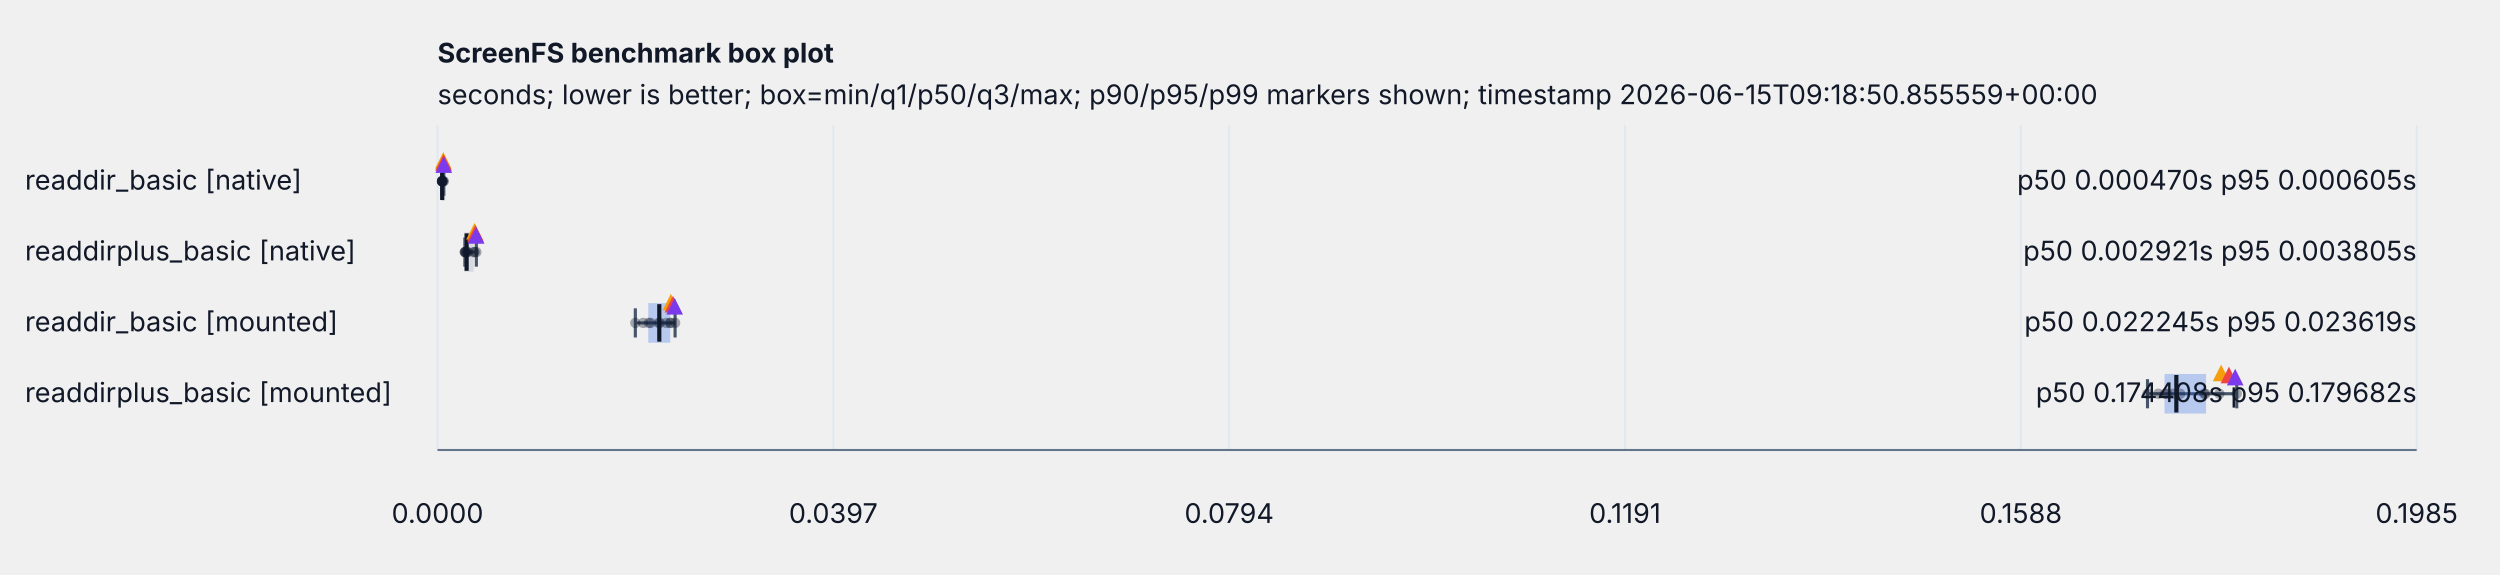
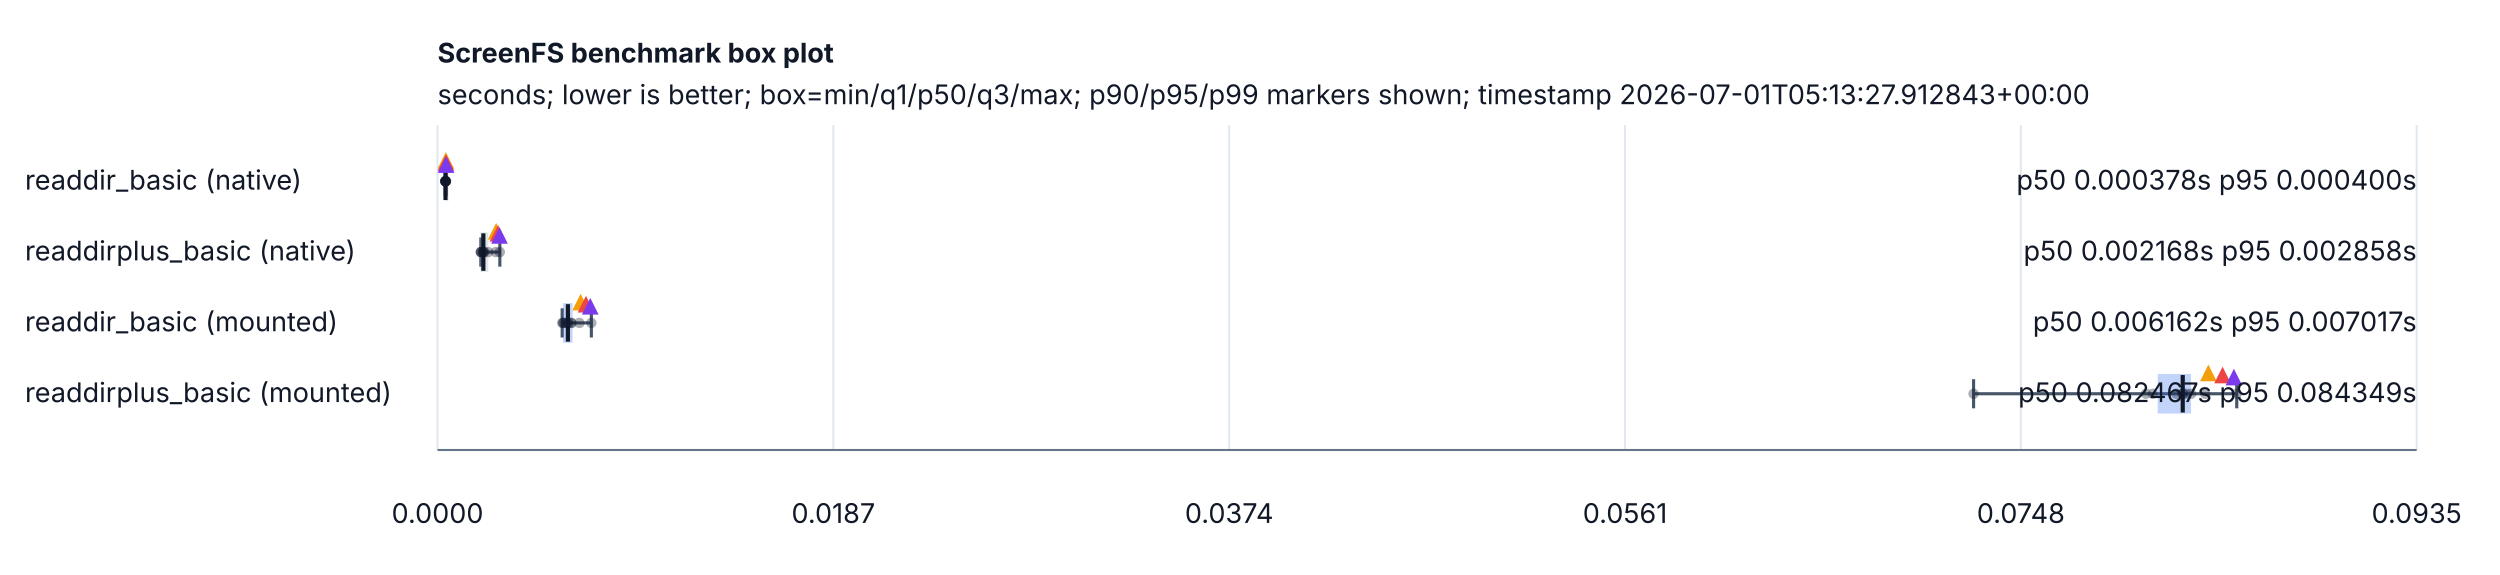
<svg xmlns="http://www.w3.org/2000/svg" width="1200" height="276" viewBox="0 0 1200 276">
+   <rect width="100%" height="100%" fill="white" />
  <style>
text{font-family:Inter,Pretendard,Arial,sans-serif;fill:#111827;font-size:13px}
.axis{stroke:#64748b;stroke-width:1}.grid{stroke:#e2e8f0;stroke-width:1}.median{stroke:#111827;stroke-width:2}.whisker{stroke:#475569;stroke-width:1.5}.sample{fill:#0f172a;opacity:.35}
</style>
  <text x="210" y="30" font-size="20" font-weight="700">ScreenFS benchmark box plot</text>
-   <text x="210" y="50">seconds; lower is better; box=min/q1/p50/q3/max; p90/p95/p99 markers shown; timestamp 2026-06-15T09:18:50.855559+00:00</text>
+   <text x="210" y="50">seconds; lower is better; box=min/q1/p50/q3/max; p90/p95/p99 markers shown; timestamp 2026-07-01T05:13:27.912843+00:00</text>
  <line class="grid" x1="210.00" y1="60" x2="210.00" y2="216" />
  <text x="210.00" y="251" text-anchor="middle">0.0000</text>
  <line class="grid" x1="400.00" y1="60" x2="400.00" y2="216" />
-   <text x="400.00" y="251" text-anchor="middle">0.0397</text>
+   <text x="400.00" y="251" text-anchor="middle">0.0187</text>
  <line class="grid" x1="590.00" y1="60" x2="590.00" y2="216" />
-   <text x="590.00" y="251" text-anchor="middle">0.0794</text>
+   <text x="590.00" y="251" text-anchor="middle">0.0374</text>
  <line class="grid" x1="780.00" y1="60" x2="780.00" y2="216" />
-   <text x="780.00" y="251" text-anchor="middle">0.1191</text>
+   <text x="780.00" y="251" text-anchor="middle">0.0561</text>
  <line class="grid" x1="970.00" y1="60" x2="970.00" y2="216" />
-   <text x="970.00" y="251" text-anchor="middle">0.1588</text>
+   <text x="970.00" y="251" text-anchor="middle">0.0748</text>
  <line class="grid" x1="1160.00" y1="60" x2="1160.00" y2="216" />
-   <text x="1160.00" y="251" text-anchor="middle">0.1985</text>
+   <text x="1160.00" y="251" text-anchor="middle">0.0935</text>
  <line class="axis" x1="210" y1="216" x2="1160" y2="216" />
-   <text x="12" y="91.00">readdir_basic [native]</text>
-   <line class="whisker" x1="212.17" y1="87.00" x2="213.03" y2="87.00" />
-   <line class="whisker" x1="212.17" y1="80.00" x2="212.17" y2="94.00" />
-   <line class="whisker" x1="213.03" y1="80.00" x2="213.03" y2="94.00" />
-   <rect x="212.22" y="78.00" width="1.00" height="18" fill="#94a3b8" opacity="0.28" stroke="#94a3b8" />
-   <line class="median" x1="212.25" y1="78.00" x2="212.25" y2="96.00" />
-   <circle class="sample" cx="212.24" cy="87.00" r="2.5" />
-   <circle class="sample" cx="212.22" cy="87.00" r="2.5" />
-   <circle class="sample" cx="212.17" cy="87.00" r="2.5" />
-   <circle class="sample" cx="212.21" cy="87.00" r="2.5" />
-   <circle class="sample" cx="212.28" cy="87.00" r="2.5" />
-   <circle class="sample" cx="212.26" cy="87.00" r="2.5" />
-   <circle class="sample" cx="212.29" cy="87.00" r="2.5" />
-   <circle class="sample" cx="212.24" cy="87.00" r="2.5" />
-   <circle class="sample" cx="212.74" cy="87.00" r="2.5" />
-   <circle class="sample" cx="213.03" cy="87.00" r="2.5" />
-   <polygon points="212.77,73.00 208.77,81.00 216.77,81.00" fill="#f59e0b" />
-   <polygon points="212.90,74.00 208.90,82.00 216.90,82.00" fill="#ef4444" />
-   <polygon points="213.00,75.00 209.00,83.00 217.00,83.00" fill="#7c3aed" />
-   <text x="1160" y="91.00" text-anchor="end">p50 0.000470s p95 0.000605s</text>
-   <text x="12" y="125.00">readdirplus_basic [native]</text>
-   <line class="whisker" x1="223.14" y1="121.00" x2="228.65" y2="121.00" />
-   <line class="whisker" x1="223.14" y1="114.00" x2="223.14" y2="128.00" />
-   <line class="whisker" x1="228.65" y1="114.00" x2="228.65" y2="128.00" />
-   <rect x="223.28" y="112.00" width="3.58" height="18" fill="#94a3b8" opacity="0.28" stroke="#94a3b8" />
-   <line class="median" x1="223.98" y1="112.00" x2="223.98" y2="130.00" />
-   <circle class="sample" cx="227.67" cy="121.00" r="2.5" />
-   <circle class="sample" cx="228.65" cy="121.00" r="2.5" />
-   <circle class="sample" cx="227.62" cy="121.00" r="2.5" />
-   <circle class="sample" cx="224.58" cy="121.00" r="2.5" />
-   <circle class="sample" cx="223.14" cy="121.00" r="2.5" />
-   <circle class="sample" cx="223.21" cy="121.00" r="2.5" />
-   <circle class="sample" cx="223.17" cy="121.00" r="2.5" />
-   <circle class="sample" cx="223.82" cy="121.00" r="2.5" />
-   <circle class="sample" cx="224.14" cy="121.00" r="2.5" />
-   <circle class="sample" cx="223.51" cy="121.00" r="2.5" />
-   <polygon points="227.77,107.00 223.77,115.00 231.77,115.00" fill="#f59e0b" />
-   <polygon points="228.21,108.00 224.21,116.00 232.21,116.00" fill="#ef4444" />
-   <polygon points="228.56,109.00 224.56,117.00 232.56,117.00" fill="#7c3aed" />
-   <text x="1160" y="125.00" text-anchor="end">p50 0.002921s p95 0.003805s</text>
-   <text x="12" y="159.00">readdir_basic [mounted]</text>
-   <line class="whisker" x1="304.96" y1="155.00" x2="324.04" y2="155.00" />
-   <line class="whisker" x1="304.96" y1="148.00" x2="304.96" y2="162.00" />
-   <line class="whisker" x1="324.04" y1="148.00" x2="324.04" y2="162.00" />
-   <rect x="311.67" y="146.00" width="9.56" height="18" fill="#2563eb" opacity="0.28" stroke="#2563eb" />
-   <line class="median" x1="316.46" y1="146.00" x2="316.46" y2="164.00" />
-   <circle class="sample" cx="324.04" cy="155.00" r="2.5" />
-   <circle class="sample" cx="321.80" cy="155.00" r="2.5" />
-   <circle class="sample" cx="316.77" cy="155.00" r="2.5" />
-   <circle class="sample" cx="311.45" cy="155.00" r="2.5" />
-   <circle class="sample" cx="304.96" cy="155.00" r="2.5" />
-   <circle class="sample" cx="316.14" cy="155.00" r="2.5" />
-   <circle class="sample" cx="312.32" cy="155.00" r="2.5" />
-   <circle class="sample" cx="308.74" cy="155.00" r="2.5" />
-   <circle class="sample" cx="321.71" cy="155.00" r="2.5" />
-   <circle class="sample" cx="319.79" cy="155.00" r="2.5" />
-   <polygon points="322.02,141.00 318.02,149.00 326.02,149.00" fill="#f59e0b" />
-   <polygon points="323.03,142.00 319.03,150.00 327.03,150.00" fill="#ef4444" />
-   <polygon points="323.84,143.00 319.84,151.00 327.84,151.00" fill="#7c3aed" />
-   <text x="1160" y="159.00" text-anchor="end">p50 0.022245s p95 0.023619s</text>
-   <text x="12" y="193.00">readdirplus_basic [mounted]</text>
-   <line class="whisker" x1="1030.80" y1="189.00" x2="1073.64" y2="189.00" />
-   <line class="whisker" x1="1030.80" y1="182.00" x2="1030.80" y2="196.00" />
+   <text x="12" y="91.00">readdir_basic (native)</text>
+   <line class="whisker" x1="213.73" y1="87.00" x2="214.12" y2="87.00" />
+   <line class="whisker" x1="213.73" y1="80.00" x2="213.73" y2="94.00" />
+   <line class="whisker" x1="214.12" y1="80.00" x2="214.12" y2="94.00" />
+   <rect x="213.80" y="78.00" width="1.00" height="18" fill="#94a3b8" opacity="0.28" stroke="#94a3b8" />
+   <line class="median" x1="213.84" y1="78.00" x2="213.84" y2="96.00" />
+   <circle class="sample" cx="213.79" cy="87.00" r="2.5" />
+   <circle class="sample" cx="213.83" cy="87.00" r="2.5" />
+   <circle class="sample" cx="214.12" cy="87.00" r="2.5" />
+   <circle class="sample" cx="213.90" cy="87.00" r="2.5" />
+   <circle class="sample" cx="213.87" cy="87.00" r="2.5" />
+   <circle class="sample" cx="213.99" cy="87.00" r="2.5" />
+   <circle class="sample" cx="213.85" cy="87.00" r="2.5" />
+   <circle class="sample" cx="213.79" cy="87.00" r="2.5" />
+   <circle class="sample" cx="213.83" cy="87.00" r="2.5" />
+   <circle class="sample" cx="213.73" cy="87.00" r="2.5" />
+   <polygon points="214.00,73.00 210.00,81.00 218.00,81.00" fill="#f59e0b" />
+   <polygon points="214.06,74.00 210.06,82.00 218.06,82.00" fill="#ef4444" />
+   <polygon points="214.11,75.00 210.11,83.00 218.11,83.00" fill="#7c3aed" />
+   <text x="1160" y="91.00" text-anchor="end">p50 0.000378s p95 0.000400s</text>
+   <text x="12" y="125.00">readdirplus_basic (native)</text>
+   <line class="whisker" x1="230.81" y1="121.00" x2="239.92" y2="121.00" />
+   <line class="whisker" x1="230.81" y1="114.00" x2="230.81" y2="128.00" />
+   <line class="whisker" x1="239.92" y1="114.00" x2="239.92" y2="128.00" />
+   <rect x="231.07" y="112.00" width="2.81" height="18" fill="#94a3b8" opacity="0.28" stroke="#94a3b8" />
+   <line class="median" x1="232.02" y1="112.00" x2="232.02" y2="130.00" />
+   <circle class="sample" cx="232.15" cy="121.00" r="2.5" />
+   <circle class="sample" cx="234.34" cy="121.00" r="2.5" />
+   <circle class="sample" cx="239.92" cy="121.00" r="2.5" />
+   <circle class="sample" cx="237.95" cy="121.00" r="2.5" />
+   <circle class="sample" cx="232.49" cy="121.00" r="2.5" />
+   <circle class="sample" cx="230.83" cy="121.00" r="2.5" />
+   <circle class="sample" cx="230.85" cy="121.00" r="2.5" />
+   <circle class="sample" cx="230.81" cy="121.00" r="2.5" />
+   <circle class="sample" cx="231.89" cy="121.00" r="2.5" />
+   <circle class="sample" cx="231.72" cy="121.00" r="2.5" />
+   <polygon points="238.15,107.00 234.15,115.00 242.15,115.00" fill="#f59e0b" />
+   <polygon points="239.04,108.00 235.04,116.00 243.04,116.00" fill="#ef4444" />
+   <polygon points="239.75,109.00 235.75,117.00 243.75,117.00" fill="#7c3aed" />
+   <text x="1160" y="125.00" text-anchor="end">p50 0.002168s p95 0.002858s</text>
+   <text x="12" y="159.00">readdir_basic (mounted)</text>
+   <line class="whisker" x1="269.84" y1="155.00" x2="283.85" y2="155.00" />
+   <line class="whisker" x1="269.84" y1="148.00" x2="269.84" y2="162.00" />
+   <line class="whisker" x1="283.85" y1="148.00" x2="283.85" y2="162.00" />
+   <rect x="270.77" y="146.00" width="3.53" height="18" fill="#2563eb" opacity="0.28" stroke="#2563eb" />
+   <line class="median" x1="272.59" y1="146.00" x2="272.59" y2="164.00" />
+   <circle class="sample" cx="271.64" cy="155.00" r="2.5" />
+   <circle class="sample" cx="274.12" cy="155.00" r="2.5" />
+   <circle class="sample" cx="269.84" cy="155.00" r="2.5" />
+   <circle class="sample" cx="283.85" cy="155.00" r="2.5" />
+   <circle class="sample" cx="270.40" cy="155.00" r="2.5" />
+   <circle class="sample" cx="272.42" cy="155.00" r="2.5" />
+   <circle class="sample" cx="278.13" cy="155.00" r="2.5" />
+   <circle class="sample" cx="270.48" cy="155.00" r="2.5" />
+   <circle class="sample" cx="272.76" cy="155.00" r="2.5" />
+   <circle class="sample" cx="274.36" cy="155.00" r="2.5" />
+   <polygon points="278.70,141.00 274.70,149.00 282.70,149.00" fill="#f59e0b" />
+   <polygon points="281.28,142.00 277.28,150.00 285.28,150.00" fill="#ef4444" />
+   <polygon points="283.33,143.00 279.33,151.00 287.33,151.00" fill="#7c3aed" />
+   <text x="1160" y="159.00" text-anchor="end">p50 0.006162s p95 0.007017s</text>
+   <text x="12" y="193.00">readdirplus_basic (mounted)</text>
+   <line class="whisker" x1="947.32" y1="189.00" x2="1073.64" y2="189.00" />
+   <line class="whisker" x1="947.32" y1="182.00" x2="947.32" y2="196.00" />
  <line class="whisker" x1="1073.64" y1="182.00" x2="1073.64" y2="196.00" />
-   <rect x="1039.48" y="180.00" width="18.94" height="18" fill="#2563eb" opacity="0.28" stroke="#2563eb" />
-   <line class="median" x1="1044.65" y1="180.00" x2="1044.65" y2="198.00" />
-   <circle class="sample" cx="1046.49" cy="189.00" r="2.5" />
-   <circle class="sample" cx="1030.80" cy="189.00" r="2.5" />
+   <rect x="1036.19" y="180.00" width="14.99" height="18" fill="#2563eb" opacity="0.28" stroke="#2563eb" />
+   <line class="median" x1="1047.71" y1="180.00" x2="1047.71" y2="198.00" />
+   <circle class="sample" cx="1051.76" cy="189.00" r="2.5" />
  <circle class="sample" cx="1073.64" cy="189.00" r="2.5" />
-   <circle class="sample" cx="1065.31" cy="189.00" r="2.5" />
-   <circle class="sample" cx="1058.57" cy="189.00" r="2.5" />
-   <circle class="sample" cx="1035.94" cy="189.00" r="2.5" />
-   <circle class="sample" cx="1040.20" cy="189.00" r="2.5" />
-   <circle class="sample" cx="1057.97" cy="189.00" r="2.5" />
-   <circle class="sample" cx="1042.81" cy="189.00" r="2.5" />
-   <circle class="sample" cx="1039.24" cy="189.00" r="2.5" />
-   <polygon points="1066.14,175.00 1062.14,183.00 1070.14,183.00" fill="#f59e0b" />
-   <polygon points="1069.89,176.00 1065.89,184.00 1073.89,184.00" fill="#ef4444" />
-   <polygon points="1072.89,177.00 1068.89,185.00 1076.89,185.00" fill="#7c3aed" />
-   <text x="1160" y="193.00" text-anchor="end">p50 0.174408s p95 0.179682s</text>
+   <circle class="sample" cx="1044.59" cy="189.00" r="2.5" />
+   <circle class="sample" cx="1049.43" cy="189.00" r="2.5" />
+   <circle class="sample" cx="1058.51" cy="189.00" r="2.5" />
+   <circle class="sample" cx="1047.70" cy="189.00" r="2.5" />
+   <circle class="sample" cx="1047.72" cy="189.00" r="2.5" />
+   <circle class="sample" cx="1030.06" cy="189.00" r="2.5" />
+   <circle class="sample" cx="1033.39" cy="189.00" r="2.5" />
+   <circle class="sample" cx="947.32" cy="189.00" r="2.5" />
+   <polygon points="1060.02,175.00 1056.02,183.00 1064.02,183.00" fill="#f59e0b" />
+   <polygon points="1066.83,176.00 1062.83,184.00 1070.83,184.00" fill="#ef4444" />
+   <polygon points="1072.28,177.00 1068.28,185.00 1076.28,185.00" fill="#7c3aed" />
+   <text x="1160" y="193.00" text-anchor="end">p50 0.082467s p95 0.084349s</text>
</svg>
